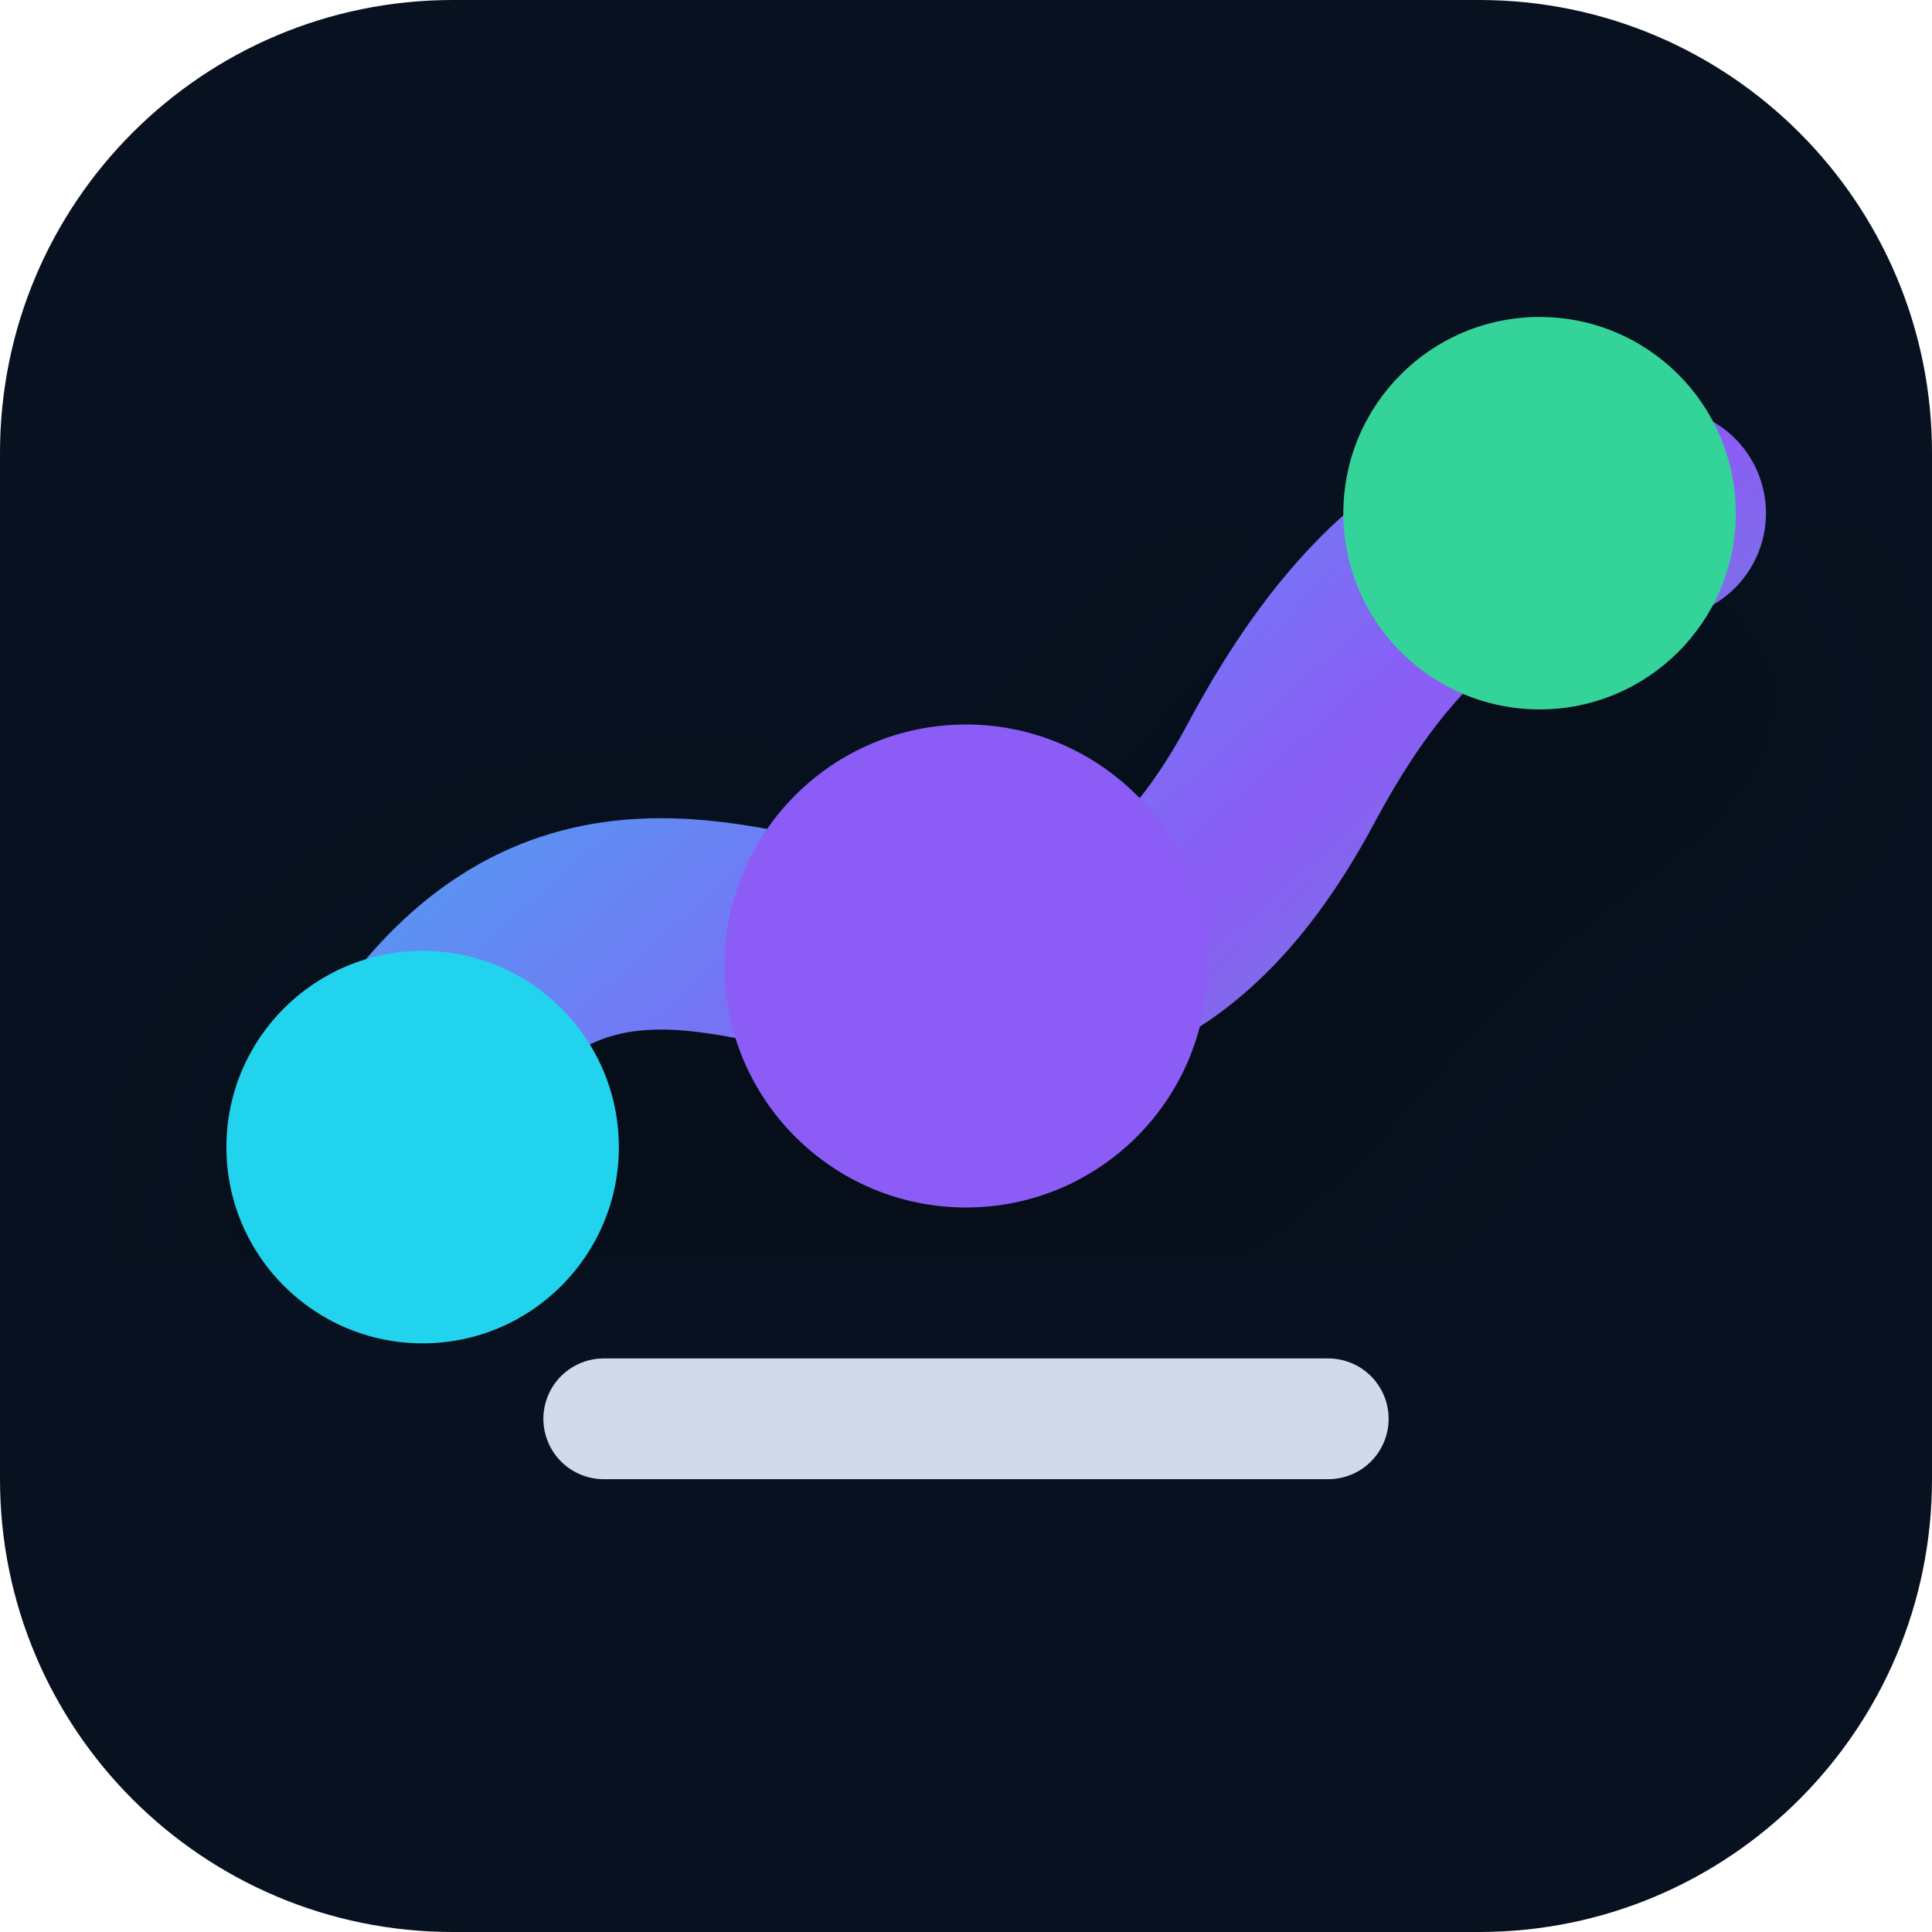
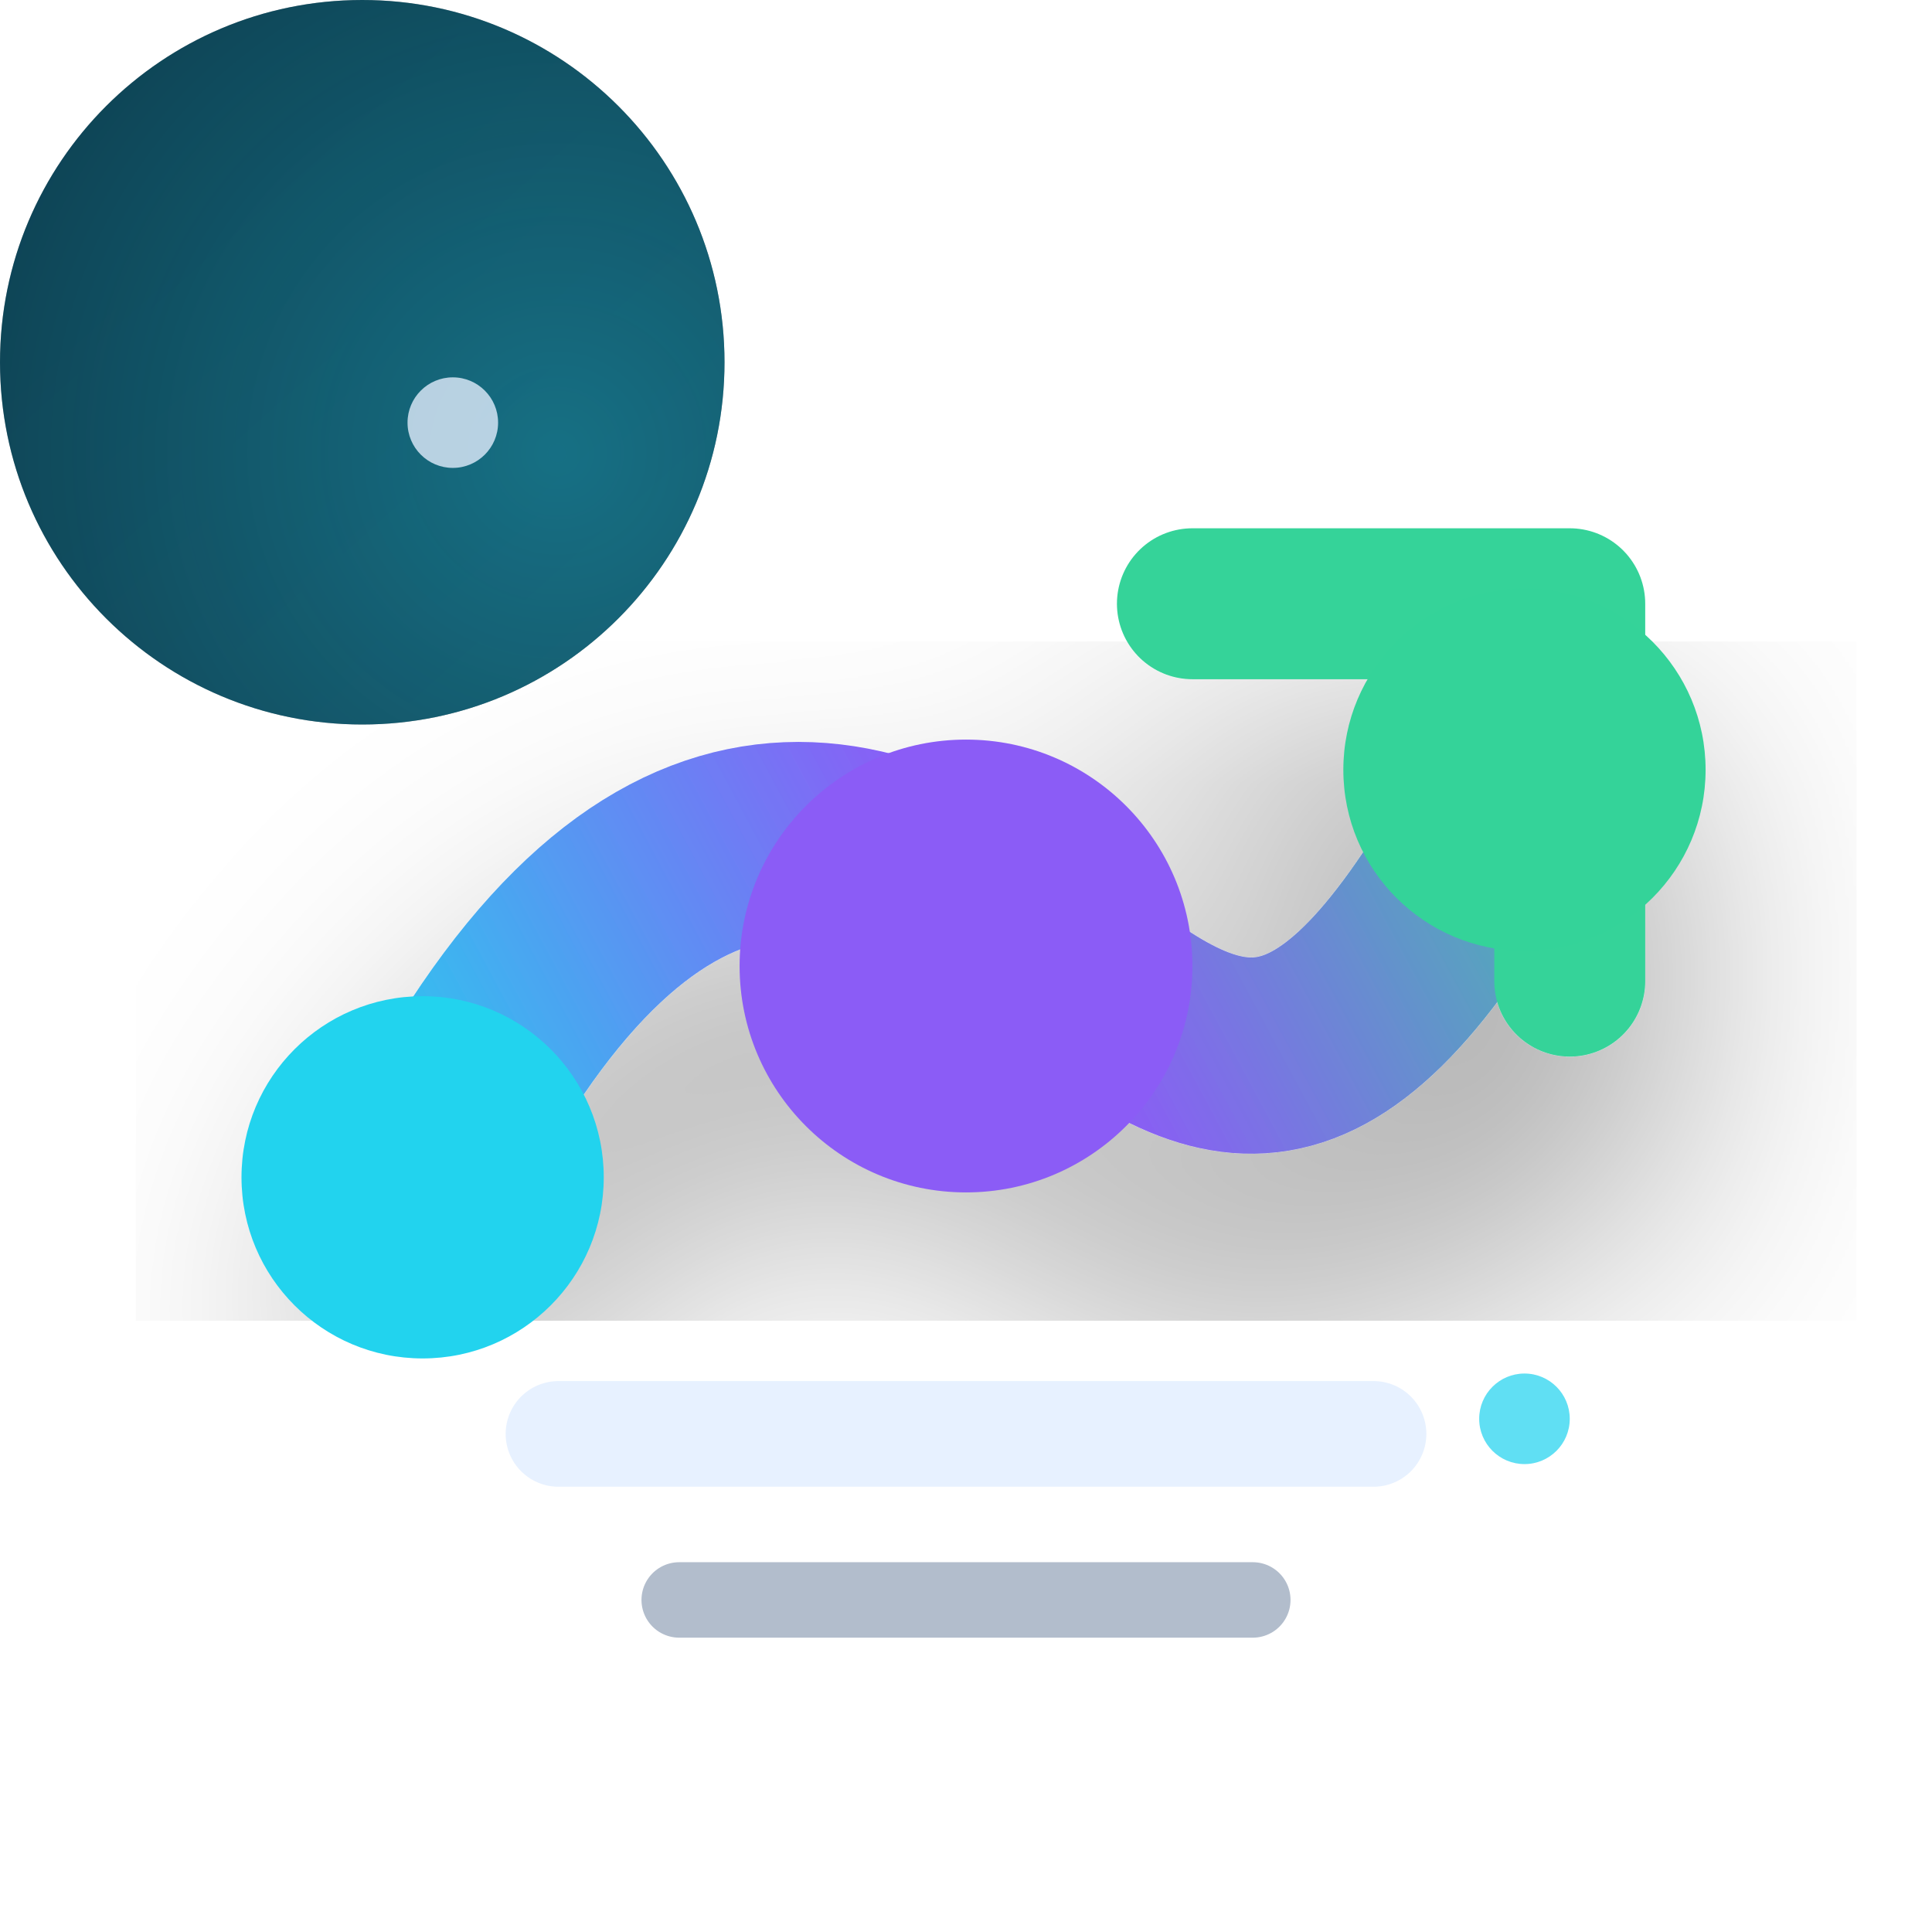
- <svg xmlns="http://www.w3.org/2000/svg" width="128" height="128" viewBox="0 0 128 128">
+ <svg xmlns="http://www.w3.org/2000/svg" width="48" height="48" viewBox="0 0 128 128" role="img" aria-label="ProxyFlow icon">
  <defs>
-     <linearGradient id="g" x1="18" y1="14" x2="108" y2="116" gradientUnits="userSpaceOnUse">
+     <linearGradient id="bg" x1="14" y1="10" x2="114" y2="122" gradientUnits="userSpaceOnUse">
+       <stop stop-color="#07111f" />
+       <stop offset="0.48" stop-color="#111827" />
+       <stop offset="1" stop-color="#172554" />
+     </linearGradient>
+     <linearGradient id="flow" x1="24" y1="80" x2="106" y2="36" gradientUnits="userSpaceOnUse">
      <stop stop-color="#22d3ee" />
-       <stop offset="0.55" stop-color="#8b5cf6" />
+       <stop offset="0.5" stop-color="#8b5cf6" />
      <stop offset="1" stop-color="#34d399" />
    </linearGradient>
-     <filter id="s" x="-20%" y="-20%" width="140%" height="140%">
-       <feDropShadow dx="0" dy="10" stdDeviation="10" flood-color="#000" flood-opacity="0.35" />
+     <radialGradient id="glow" cx="0" cy="0" r="1" gradientUnits="userSpaceOnUse" gradientTransform="translate(37 30) rotate(49) scale(88)">
+       <stop stop-color="#22d3ee" stop-opacity="0.48" />
+       <stop offset="1" stop-color="#22d3ee" stop-opacity="0" />
+     </radialGradient>
+     <filter id="shadow" x="-25%" y="-25%" width="150%" height="150%">
+       <feDropShadow dx="0" dy="12" stdDeviation="10" flood-color="#000000" flood-opacity="0.42" />
    </filter>
  </defs>
-   <rect width="128" height="128" rx="30" fill="#07111f" />
-   <path d="M25 75c18-34 42 10 60-24 7-13 15-18 25-17" fill="none" stroke="url(#g)" stroke-width="14" stroke-linecap="round" filter="url(#s)" />
-   <circle cx="28" cy="76" r="13" fill="#22d3ee" />
-   <circle cx="64" cy="64" r="16" fill="#8b5cf6" />
-   <circle cx="102" cy="34" r="13" fill="#34d399" />
-   <path d="M40 94h48" stroke="#e5f0ff" stroke-width="8" stroke-linecap="round" opacity="0.9" />
+   <rect width="48" height="48" rx="30" fill="url(#bg)" />
+   <rect width="48" height="48" rx="30" fill="url(#glow)" />
+   <g filter="url(#shadow)">
+     <path d="M28 78C42 50 57 52 71 64C82 73 89 74 101 51" fill="none" stroke="url(#flow)" stroke-width="13" stroke-linecap="round" />
+     <path d="M79 40H104V65" fill="none" stroke="#34d399" stroke-width="10" stroke-linecap="round" stroke-linejoin="round" />
+   </g>
+   <circle cx="28" cy="78" r="12" fill="#22d3ee" />
+   <circle cx="64" cy="64" r="15" fill="#8b5cf6" />
+   <circle cx="101" cy="51" r="12" fill="#34d399" />
+   <path d="M37 95H91" stroke="#e5f0ff" stroke-width="7" stroke-linecap="round" opacity="0.92" />
+   <path d="M45 106H83" stroke="#94a3b8" stroke-width="5" stroke-linecap="round" opacity="0.72" />
+   <circle cx="30" cy="28" r="3" fill="#e5f0ff" opacity="0.78" />
+   <circle cx="101" cy="94" r="3" fill="#22d3ee" opacity="0.72" />
</svg>
